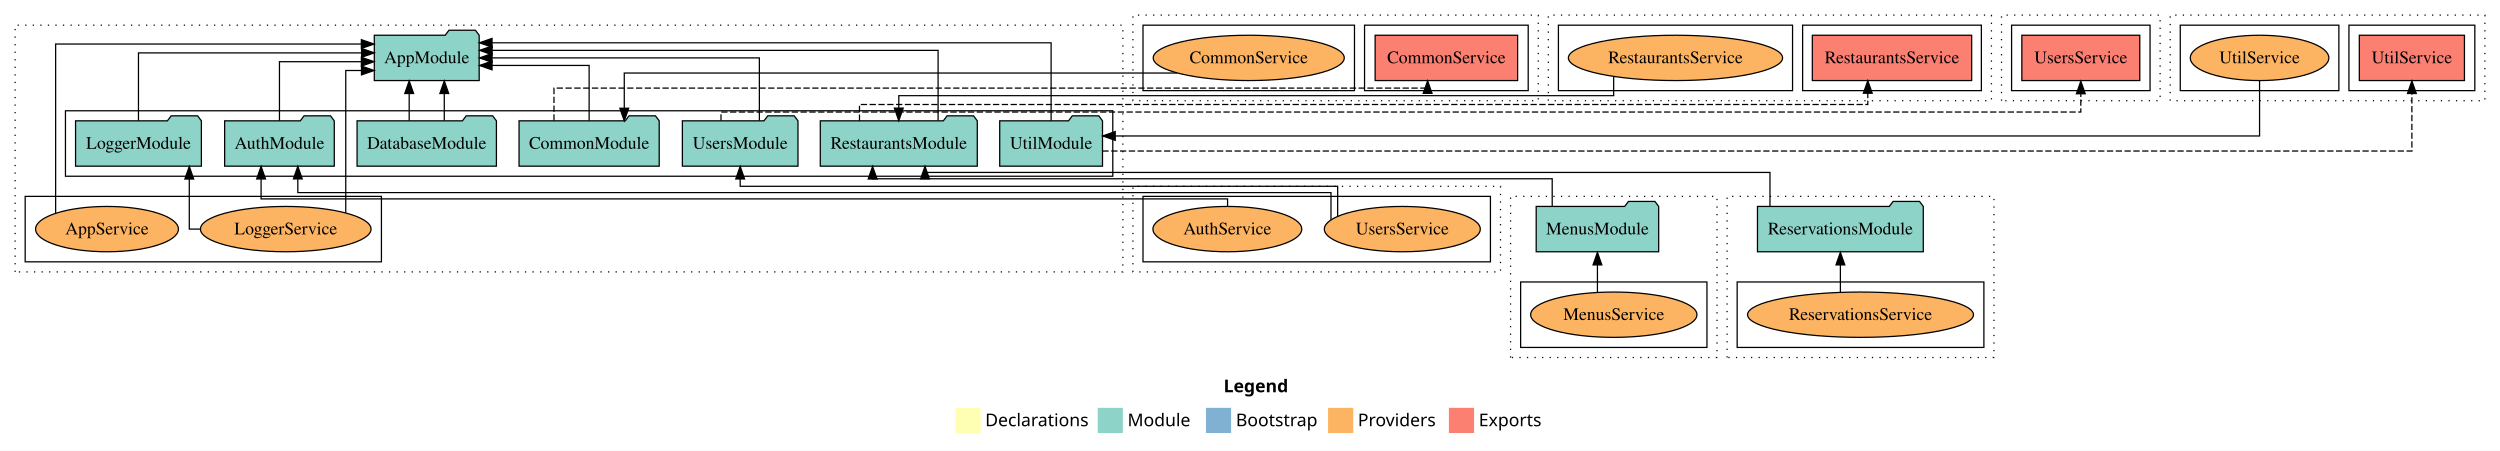
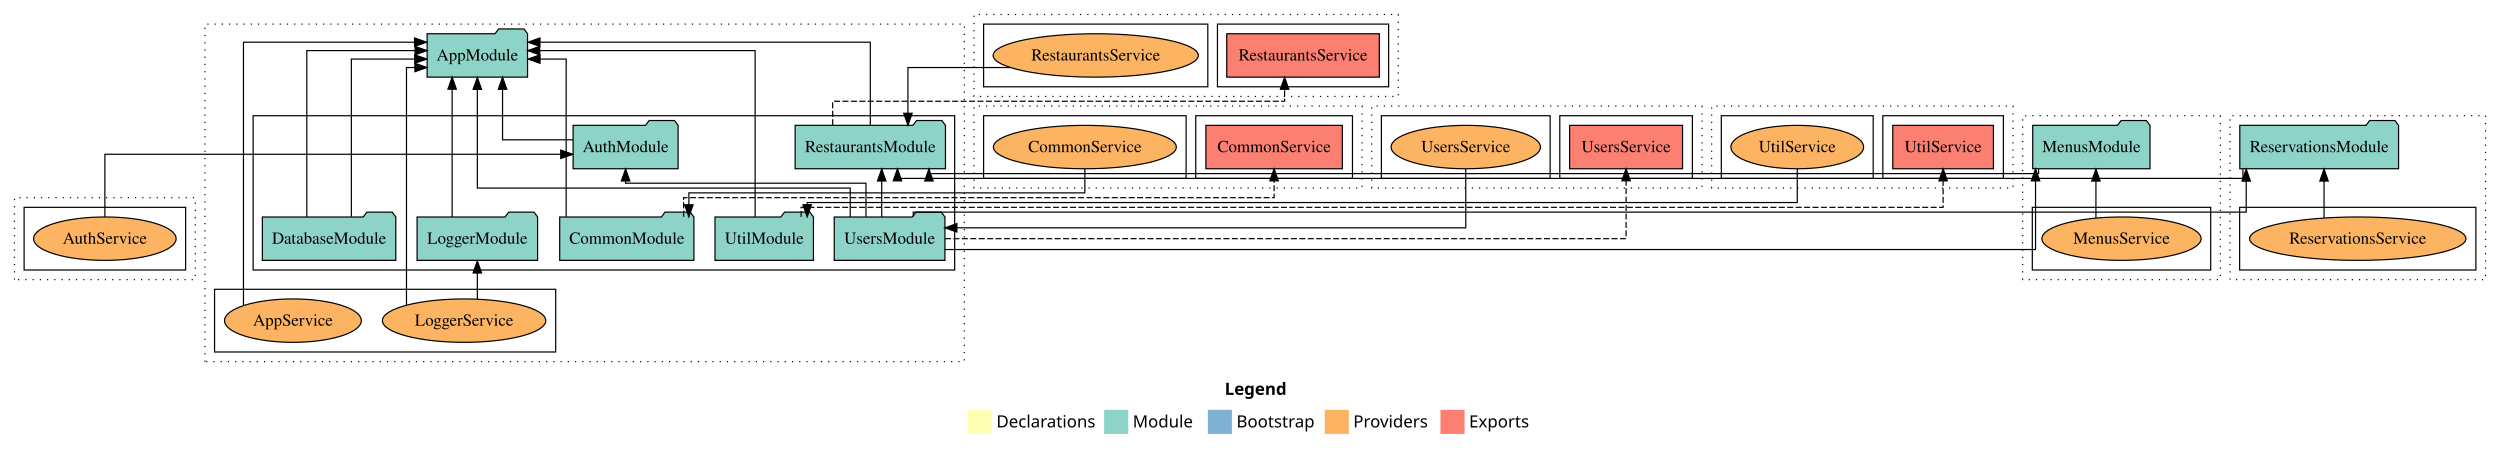
- <svg xmlns="http://www.w3.org/2000/svg" width="1986pt" height="358pt" viewBox="0.00 0.00 1986.00 358.00">
-   <g id="graph0" class="graph" transform="scale(1 1) rotate(0) translate(4 354)">
-     <polygon fill="white" stroke="transparent" points="-4,4 -4,-354 1982,-354 1982,4 -4,4" />
-     <text text-anchor="start" x="968.01" y="-42.4" font-family="Times-12" font-weight="bold" font-size="14.00">Legend</text>
-     <polygon fill="#ffffb3" stroke="transparent" points="755,-10 755,-30 775,-30 775,-10 755,-10" />
-     <text text-anchor="start" x="778.63" y="-15.4" font-family="Times-12" font-size="14.00">  Declarations</text>
-     <polygon fill="#8dd3c7" stroke="transparent" points="868,-10 868,-30 888,-30 888,-10 868,-10" />
-     <text text-anchor="start" x="891.73" y="-15.4" font-family="Times-12" font-size="14.00">  Module</text>
-     <polygon fill="#80b1d3" stroke="transparent" points="954,-10 954,-30 974,-30 974,-10 954,-10" />
-     <text text-anchor="start" x="977.78" y="-15.4" font-family="Times-12" font-size="14.00">  Bootstrap</text>
-     <polygon fill="#fdb462" stroke="transparent" points="1051,-10 1051,-30 1071,-30 1071,-10 1051,-10" />
-     <text text-anchor="start" x="1074.67" y="-15.4" font-family="Times-12" font-size="14.00">  Providers</text>
-     <polygon fill="#fb8072" stroke="transparent" points="1147,-10 1147,-30 1167,-30 1167,-10 1147,-10" />
-     <text text-anchor="start" x="1170.73" y="-15.4" font-family="Times-12" font-size="14.00">  Exports</text>
+ <svg xmlns="http://www.w3.org/2000/svg" width="2074pt" height="374pt" viewBox="0.00 0.00 2074.00 374.00">
+   <g id="graph0" class="graph" transform="scale(1 1) rotate(0) translate(4 370)">
+     <polygon fill="white" stroke="transparent" points="-4,4 -4,-370 2070,-370 2070,4 -4,4" />
+     <text text-anchor="start" x="1012.01" y="-42.4" font-family="Times-12" font-weight="bold" font-size="14.00">Legend</text>
+     <polygon fill="#ffffb3" stroke="transparent" points="799,-10 799,-30 819,-30 819,-10 799,-10" />
+     <text text-anchor="start" x="822.63" y="-15.4" font-family="Times-12" font-size="14.00">  Declarations</text>
+     <polygon fill="#8dd3c7" stroke="transparent" points="912,-10 912,-30 932,-30 932,-10 912,-10" />
+     <text text-anchor="start" x="935.73" y="-15.4" font-family="Times-12" font-size="14.00">  Module</text>
+     <polygon fill="#80b1d3" stroke="transparent" points="998,-10 998,-30 1018,-30 1018,-10 998,-10" />
+     <text text-anchor="start" x="1021.78" y="-15.4" font-family="Times-12" font-size="14.00">  Bootstrap</text>
+     <polygon fill="#fdb462" stroke="transparent" points="1095,-10 1095,-30 1115,-30 1115,-10 1095,-10" />
+     <text text-anchor="start" x="1118.67" y="-15.4" font-family="Times-12" font-size="14.00">  Providers</text>
+     <polygon fill="#fb8072" stroke="transparent" points="1191,-10 1191,-30 1211,-30 1211,-10 1191,-10" />
+     <text text-anchor="start" x="1214.73" y="-15.4" font-family="Times-12" font-size="14.00">  Exports</text>
    <g id="clust1" class="cluster">
-       <polygon fill="none" stroke="black" stroke-dasharray="1,5" points="8,-138 8,-334 888,-334 888,-138 8,-138" />
+       <polygon fill="none" stroke="black" stroke-dasharray="1,5" points="166,-70 166,-350 796,-350 796,-70 166,-70" />
    </g>
    <g id="clust3" class="cluster">
-       <polygon fill="none" stroke="black" points="48,-214 48,-266 880,-266 880,-214 48,-214" />
+       <polygon fill="none" stroke="black" points="206,-146 206,-274 788,-274 788,-146 206,-146" />
    </g>
    <g id="clust6" class="cluster">
-       <polygon fill="none" stroke="black" points="16,-146 16,-198 299,-198 299,-146 16,-146" />
+       <polygon fill="none" stroke="black" points="174,-78 174,-130 457,-130 457,-78 174,-78" />
    </g>
    <g id="clust7" class="cluster">
-       <polygon fill="none" stroke="black" stroke-dasharray="1,5" points="896,-138 896,-206 1188,-206 1188,-138 896,-138" />
+       <polygon fill="none" stroke="black" stroke-dasharray="1,5" points="8,-138 8,-206 158,-206 158,-138 8,-138" />
    </g>
    <g id="clust12" class="cluster">
-       <polygon fill="none" stroke="black" points="904,-146 904,-198 1180,-198 1180,-146 904,-146" />
+       <polygon fill="none" stroke="black" points="16,-146 16,-198 150,-198 150,-146 16,-146" />
    </g>
    <g id="clust13" class="cluster">
-       <polygon fill="none" stroke="black" stroke-dasharray="1,5" points="896,-274 896,-342 1218,-342 1218,-274 896,-274" />
+       <polygon fill="none" stroke="black" stroke-dasharray="1,5" points="804,-214 804,-282 1126,-282 1126,-214 804,-214" />
    </g>
    <g id="clust16" class="cluster">
-       <polygon fill="none" stroke="black" points="1080,-282 1080,-334 1210,-334 1210,-282 1080,-282" />
+       <polygon fill="none" stroke="black" points="988,-222 988,-274 1118,-274 1118,-222 988,-222" />
    </g>
    <g id="clust18" class="cluster">
-       <polygon fill="none" stroke="black" points="904,-282 904,-334 1072,-334 1072,-282 904,-282" />
+       <polygon fill="none" stroke="black" points="812,-222 812,-274 980,-274 980,-222 812,-222" />
    </g>
    <g id="clust31" class="cluster">
-       <polygon fill="none" stroke="black" stroke-dasharray="1,5" points="1196,-70 1196,-198 1360,-198 1360,-70 1196,-70" />
+       <polygon fill="none" stroke="black" stroke-dasharray="1,5" points="1674,-138 1674,-274 1838,-274 1838,-138 1674,-138" />
    </g>
    <g id="clust36" class="cluster">
-       <polygon fill="none" stroke="black" points="1204,-78 1204,-130 1352,-130 1352,-78 1204,-78" />
+       <polygon fill="none" stroke="black" points="1682,-146 1682,-198 1830,-198 1830,-146 1682,-146" />
    </g>
    <g id="clust37" class="cluster">
-       <polygon fill="none" stroke="black" stroke-dasharray="1,5" points="1368,-70 1368,-198 1580,-198 1580,-70 1368,-70" />
+       <polygon fill="none" stroke="black" stroke-dasharray="1,5" points="1846,-138 1846,-274 2058,-274 2058,-138 1846,-138" />
    </g>
    <g id="clust42" class="cluster">
-       <polygon fill="none" stroke="black" points="1376,-78 1376,-130 1572,-130 1572,-78 1376,-78" />
+       <polygon fill="none" stroke="black" points="1854,-146 1854,-198 2050,-198 2050,-146 1854,-146" />
    </g>
    <g id="clust43" class="cluster">
-       <polygon fill="none" stroke="black" stroke-dasharray="1,5" points="1226,-274 1226,-342 1578,-342 1578,-274 1226,-274" />
+       <polygon fill="none" stroke="black" stroke-dasharray="1,5" points="804,-290 804,-358 1156,-358 1156,-290 804,-290" />
    </g>
    <g id="clust46" class="cluster">
-       <polygon fill="none" stroke="black" points="1428,-282 1428,-334 1570,-334 1570,-282 1428,-282" />
+       <polygon fill="none" stroke="black" points="1006,-298 1006,-350 1148,-350 1148,-298 1006,-298" />
    </g>
    <g id="clust48" class="cluster">
-       <polygon fill="none" stroke="black" points="1234,-282 1234,-334 1420,-334 1420,-282 1234,-282" />
+       <polygon fill="none" stroke="black" points="812,-298 812,-350 998,-350 998,-298 812,-298" />
    </g>
    <g id="clust49" class="cluster">
-       <polygon fill="none" stroke="black" stroke-dasharray="1,5" points="1586,-274 1586,-342 1712,-342 1712,-274 1586,-274" />
+       <polygon fill="none" stroke="black" stroke-dasharray="1,5" points="1134,-214 1134,-282 1408,-282 1408,-214 1134,-214" />
    </g>
    <g id="clust52" class="cluster">
-       <polygon fill="none" stroke="black" points="1594,-282 1594,-334 1704,-334 1704,-282 1594,-282" />
+       <polygon fill="none" stroke="black" points="1290,-222 1290,-274 1400,-274 1400,-222 1290,-222" />
+     </g>
+     <g id="clust54" class="cluster">
+       <polygon fill="none" stroke="black" points="1142,-222 1142,-274 1282,-274 1282,-222 1142,-222" />
    </g>
    <g id="clust55" class="cluster">
-       <polygon fill="none" stroke="black" stroke-dasharray="1,5" points="1720,-274 1720,-342 1970,-342 1970,-274 1720,-274" />
+       <polygon fill="none" stroke="black" stroke-dasharray="1,5" points="1416,-214 1416,-282 1666,-282 1666,-214 1416,-214" />
    </g>
    <g id="clust58" class="cluster">
-       <polygon fill="none" stroke="black" points="1862,-282 1862,-334 1962,-334 1962,-282 1862,-282" />
+       <polygon fill="none" stroke="black" points="1558,-222 1558,-274 1658,-274 1658,-222 1558,-222" />
    </g>
    <g id="clust60" class="cluster">
-       <polygon fill="none" stroke="black" points="1728,-282 1728,-334 1854,-334 1854,-282 1728,-282" />
+       <polygon fill="none" stroke="black" points="1424,-222 1424,-274 1550,-274 1550,-222 1424,-222" />
    </g>
    <g id="node1" class="node">
-       <polygon fill="#8dd3c7" stroke="black" points="261.55,-258 258.55,-262 237.55,-262 234.55,-258 174.45,-258 174.45,-222 261.55,-222 261.55,-258" />
-       <text text-anchor="middle" x="218" y="-235.8" font-family="Times,serif" font-size="14.00">AuthModule</text>
+       <polygon fill="#8dd3c7" stroke="black" points="558.55,-266 555.55,-270 534.55,-270 531.55,-266 471.45,-266 471.45,-230 558.55,-230 558.55,-266" />
+       <text text-anchor="middle" x="515" y="-243.8" font-family="Times,serif" font-size="14.00">AuthModule</text>
    </g>
    <g id="node8" class="node">
-       <polygon fill="#8dd3c7" stroke="black" points="376.66,-326 373.66,-330 352.66,-330 349.66,-326 293.34,-326 293.34,-290 376.66,-290 376.66,-326" />
-       <text text-anchor="middle" x="335" y="-303.8" font-family="Times,serif" font-size="14.00">AppModule</text>
+       <polygon fill="#8dd3c7" stroke="black" points="433.66,-342 430.66,-346 409.66,-346 406.66,-342 350.34,-342 350.34,-306 433.66,-306 433.66,-342" />
+       <text text-anchor="middle" x="392" y="-319.8" font-family="Times,serif" font-size="14.00">AppModule</text>
    </g>
    <g id="edge1" class="edge">
-       <path fill="none" stroke="black" d="M218,-258.11C218,-277.34 218,-305 218,-305 218,-305 283.09,-305 283.09,-305" />
-       <polygon fill="black" stroke="black" points="283.09,-308.5 293.09,-305 283.09,-301.5 283.09,-308.5" />
+       <path fill="none" stroke="black" d="M471.41,-254C443.66,-254 412.91,-254 412.91,-254 412.91,-254 412.91,-295.97 412.91,-295.97" />
+       <polygon fill="black" stroke="black" points="409.41,-295.97 412.91,-305.97 416.41,-295.97 409.41,-295.97" />
    </g>
    <g id="node2" class="node">
-       <polygon fill="#8dd3c7" stroke="black" points="519.67,-258 516.67,-262 495.67,-262 492.67,-258 408.33,-258 408.33,-222 519.67,-222 519.67,-258" />
-       <text text-anchor="middle" x="464" y="-235.8" font-family="Times,serif" font-size="14.00">CommonModule</text>
+       <polygon fill="#8dd3c7" stroke="black" points="571.67,-190 568.67,-194 547.67,-194 544.67,-190 460.33,-190 460.33,-154 571.67,-154 571.67,-190" />
+       <text text-anchor="middle" x="516" y="-167.8" font-family="Times,serif" font-size="14.00">CommonModule</text>
    </g>
    <g id="edge2" class="edge">
-       <path fill="none" stroke="black" d="M464,-258.27C464,-276.56 464,-302 464,-302 464,-302 386.88,-302 386.88,-302" />
-       <polygon fill="black" stroke="black" points="386.88,-298.5 376.88,-302 386.88,-305.5 386.88,-298.5" />
+       <path fill="none" stroke="black" d="M465.7,-190.27C465.7,-230.06 465.7,-321 465.7,-321 465.7,-321 444.01,-321 444.01,-321" />
+       <polygon fill="black" stroke="black" points="444.01,-317.5 434.01,-321 444.01,-324.5 444.01,-317.5" />
+     </g>
+     <g id="node12" class="node">
+       <polygon fill="#fb8072" stroke="black" points="1109.6,-266 996.4,-266 996.4,-230 1109.6,-230 1109.6,-266" />
+       <text text-anchor="middle" x="1053" y="-243.8" font-family="Times,serif" font-size="14.00">CommonService </text>
+     </g>
+     <g id="edge13" class="edge">
+       <path fill="none" stroke="black" stroke-dasharray="5,2" d="M563.13,-190.19C563.13,-198.28 563.13,-206 563.13,-206 563.13,-206 1053,-206 1053,-206 1053,-206 1053,-219.94 1053,-219.94" />
+       <polygon fill="black" stroke="black" points="1049.5,-219.94 1053,-229.94 1056.5,-219.94 1049.5,-219.94" />
+     </g>
+     <g id="node3" class="node">
+       <polygon fill="#8dd3c7" stroke="black" points="324.35,-190 321.35,-194 300.35,-194 297.35,-190 213.65,-190 213.65,-154 324.35,-154 324.35,-190" />
+       <text text-anchor="middle" x="269" y="-167.8" font-family="Times,serif" font-size="14.00">DatabaseModule</text>
+     </g>
+     <g id="edge3" class="edge">
+       <path fill="none" stroke="black" d="M287.48,-190.27C287.48,-230.06 287.48,-321 287.48,-321 287.48,-321 340.09,-321 340.09,-321" />
+       <polygon fill="black" stroke="black" points="340.09,-324.5 350.09,-321 340.09,-317.5 340.09,-324.5" />
+     </g>
+     <g id="edge4" class="edge">
+       <path fill="none" stroke="black" d="M250.53,-190.2C250.53,-231.35 250.53,-328 250.53,-328 250.53,-328 340.32,-328 340.32,-328" />
+       <polygon fill="black" stroke="black" points="340.32,-331.5 350.32,-328 340.32,-324.5 340.32,-331.5" />
+     </g>
+     <g id="node4" class="node">
+       <polygon fill="#8dd3c7" stroke="black" points="441.98,-190 438.98,-194 417.98,-194 414.98,-190 342.02,-190 342.02,-154 441.98,-154 441.98,-190" />
+       <text text-anchor="middle" x="392" y="-167.8" font-family="Times,serif" font-size="14.00">LoggerModule</text>
+     </g>
+     <g id="edge5" class="edge">
+       <path fill="none" stroke="black" d="M371.09,-190.03C371.09,-190.03 371.09,-295.99 371.09,-295.99" />
+       <polygon fill="black" stroke="black" points="367.59,-295.99 371.09,-305.99 374.59,-295.99 367.59,-295.99" />
+     </g>
+     <g id="node5" class="node">
+       <polygon fill="#8dd3c7" stroke="black" points="780.36,-266 777.36,-270 756.36,-270 753.36,-266 655.64,-266 655.64,-230 780.36,-230 780.36,-266" />
+       <text text-anchor="middle" x="718" y="-243.8" font-family="Times,serif" font-size="14.00">RestaurantsModule</text>
+     </g>
+     <g id="edge6" class="edge">
+       <path fill="none" stroke="black" d="M718,-266.03C718,-291.51 718,-335 718,-335 718,-335 443.95,-335 443.95,-335" />
+       <polygon fill="black" stroke="black" points="443.95,-331.5 433.95,-335 443.95,-338.5 443.95,-331.5" />
+     </g>
+     <g id="node18" class="node">
+       <polygon fill="#fb8072" stroke="black" points="1140.29,-342 1013.71,-342 1013.71,-306 1140.29,-306 1140.29,-342" />
+       <text text-anchor="middle" x="1077" y="-319.8" font-family="Times,serif" font-size="14.00">RestaurantsService </text>
+     </g>
+     <g id="edge23" class="edge">
+       <path fill="none" stroke="black" stroke-dasharray="5,2" d="M686.78,-266.11C686.78,-275.9 686.78,-286 686.78,-286 686.78,-286 1061.7,-286 1061.7,-286 1061.7,-286 1061.7,-295.89 1061.7,-295.89" />
+       <polygon fill="black" stroke="black" points="1058.2,-295.89 1061.7,-305.89 1065.2,-295.89 1058.2,-295.89" />
+     </g>
+     <g id="node6" class="node">
+       <polygon fill="#8dd3c7" stroke="black" points="779.92,-190 776.92,-194 755.92,-194 752.92,-190 688.08,-190 688.08,-154 779.92,-154 779.92,-190" />
+       <text text-anchor="middle" x="734" y="-167.8" font-family="Times,serif" font-size="14.00">UsersModule</text>
+     </g>
+     <g id="edge11" class="edge">
+       <path fill="none" stroke="black" d="M714.41,-190.18C714.41,-203.04 714.41,-218 714.41,-218 714.41,-218 515,-218 515,-218 515,-218 515,-219.86 515,-219.86" />
+       <polygon fill="black" stroke="black" points="511.5,-219.86 515,-229.86 518.5,-219.86 511.5,-219.86" />
+     </g>
+     <g id="edge22" class="edge">
+       <path fill="none" stroke="black" d="M727.47,-190.01C727.47,-190.01 727.47,-219.85 727.47,-219.85" />
+       <polygon fill="black" stroke="black" points="723.97,-219.85 727.47,-229.85 730.97,-219.85 723.97,-219.85" />
+     </g>
+     <g id="edge7" class="edge">
+       <path fill="none" stroke="black" d="M701.35,-190.06C701.35,-201.44 701.35,-214 701.35,-214 701.35,-214 392,-214 392,-214 392,-214 392,-295.84 392,-295.84" />
+       <polygon fill="black" stroke="black" points="388.5,-295.84 392,-305.84 395.5,-295.84 388.5,-295.84" />
+     </g>
+     <g id="node14" class="node">
+       <polygon fill="#8dd3c7" stroke="black" points="1779.65,-266 1776.65,-270 1755.65,-270 1752.65,-266 1682.35,-266 1682.35,-230 1779.65,-230 1779.65,-266" />
+       <text text-anchor="middle" x="1731" y="-243.8" font-family="Times,serif" font-size="14.00">MenusModule</text>
+     </g>
+     <g id="edge16" class="edge">
+       <path fill="none" stroke="black" d="M779.85,-163C969.76,-163 1684.69,-163 1684.69,-163 1684.69,-163 1684.69,-219.97 1684.69,-219.97" />
+       <polygon fill="black" stroke="black" points="1681.19,-219.97 1684.69,-229.97 1688.19,-219.97 1681.19,-219.97" />
+     </g>
+     <g id="node16" class="node">
+       <polygon fill="#8dd3c7" stroke="black" points="1985.86,-266 1982.86,-270 1961.86,-270 1958.86,-266 1854.14,-266 1854.14,-230 1985.86,-230 1985.86,-266" />
+       <text text-anchor="middle" x="1920" y="-243.8" font-family="Times,serif" font-size="14.00">ReservationsModule</text>
+     </g>
+     <g id="edge18" class="edge">
+       <path fill="none" stroke="black" d="M753.59,-190.17C753.59,-192.45 753.59,-194 753.59,-194 753.59,-194 1859.44,-194 1859.44,-194 1859.44,-194 1859.44,-219.72 1859.44,-219.72" />
+       <polygon fill="black" stroke="black" points="1855.94,-219.72 1859.44,-229.72 1862.94,-219.72 1855.94,-219.72" />
+     </g>
+     <g id="node20" class="node">
+       <polygon fill="#fb8072" stroke="black" points="1391.85,-266 1298.15,-266 1298.15,-230 1391.85,-230 1391.85,-266" />
+       <text text-anchor="middle" x="1345" y="-243.8" font-family="Times,serif" font-size="14.00">UsersService </text>
+     </g>
+     <g id="edge25" class="edge">
+       <path fill="none" stroke="black" stroke-dasharray="5,2" d="M779.92,-172C922.02,-172 1345,-172 1345,-172 1345,-172 1345,-219.99 1345,-219.99" />
+       <polygon fill="black" stroke="black" points="1341.5,-219.99 1345,-229.99 1348.5,-219.99 1341.5,-219.99" />
+     </g>
+     <g id="node7" class="node">
+       <polygon fill="#8dd3c7" stroke="black" points="670.83,-190 667.83,-194 646.83,-194 643.83,-190 589.17,-190 589.17,-154 670.83,-154 670.83,-190" />
+       <text text-anchor="middle" x="630" y="-167.8" font-family="Times,serif" font-size="14.00">UtilModule</text>
+     </g>
+     <g id="edge8" class="edge">
+       <path fill="none" stroke="black" d="M622.45,-190.2C622.45,-231.35 622.45,-328 622.45,-328 622.45,-328 443.73,-328 443.73,-328" />
+       <polygon fill="black" stroke="black" points="443.73,-324.5 433.73,-328 443.73,-331.5 443.73,-324.5" />
+     </g>
+     <g id="node22" class="node">
+       <polygon fill="#fb8072" stroke="black" points="1649.76,-266 1566.24,-266 1566.24,-230 1649.76,-230 1649.76,-266" />
+       <text text-anchor="middle" x="1608" y="-243.8" font-family="Times,serif" font-size="14.00">UtilService </text>
+     </g>
+     <g id="edge27" class="edge">
+       <path fill="none" stroke="black" stroke-dasharray="5,2" d="M660.6,-190.06C660.6,-194.49 660.6,-198 660.6,-198 660.6,-198 1608,-198 1608,-198 1608,-198 1608,-219.95 1608,-219.95" />
+       <polygon fill="black" stroke="black" points="1604.5,-219.95 1608,-229.95 1611.5,-219.95 1604.5,-219.95" />
+     </g>
+     <g id="node9" class="node">
+       <ellipse fill="#fdb462" stroke="black" cx="239" cy="-104" rx="56.74" ry="18" />
+       <text text-anchor="middle" x="239" y="-99.8" font-family="Times,serif" font-size="14.00">AppService</text>
+     </g>
+     <g id="edge9" class="edge">
+       <path fill="none" stroke="black" d="M197.98,-116.42C197.98,-164.4 197.98,-335 197.98,-335 197.98,-335 339.9,-335 339.9,-335" />
+       <polygon fill="black" stroke="black" points="339.9,-338.5 349.9,-335 339.9,-331.5 339.9,-338.5" />
+     </g>
+     <g id="node10" class="node">
+       <ellipse fill="#fdb462" stroke="black" cx="381" cy="-104" rx="67.76" ry="18" />
+       <text text-anchor="middle" x="381" y="-99.8" font-family="Times,serif" font-size="14.00">LoggerService</text>
+     </g>
+     <g id="edge15" class="edge">
+       <path fill="none" stroke="black" d="M392,-121.87C392,-121.87 392,-143.54 392,-143.54" />
+       <polygon fill="black" stroke="black" points="388.5,-143.54 392,-153.54 395.5,-143.54 388.5,-143.54" />
+     </g>
+     <g id="edge10" class="edge">
+       <path fill="none" stroke="black" d="M333.22,-116.82C333.22,-162.41 333.22,-314 333.22,-314 333.22,-314 340.22,-314 340.22,-314" />
+       <polygon fill="black" stroke="black" points="340.22,-317.5 350.22,-314 340.22,-310.5 340.22,-317.5" />
+     </g>
+     <g id="node11" class="node">
+       <ellipse fill="#fdb462" stroke="black" cx="83" cy="-172" rx="59.11" ry="18" />
+       <text text-anchor="middle" x="83" y="-167.8" font-family="Times,serif" font-size="14.00">AuthService</text>
+     </g>
+     <g id="edge12" class="edge">
+       <path fill="none" stroke="black" d="M83,-190.03C83,-210.77 83,-242 83,-242 83,-242 461.2,-242 461.2,-242" />
+       <polygon fill="black" stroke="black" points="461.2,-245.5 471.2,-242 461.2,-238.5 461.2,-245.5" />
    </g>
    <g id="node13" class="node">
-       <polygon fill="#fb8072" stroke="black" points="1201.6,-326 1088.4,-326 1088.4,-290 1201.6,-290 1201.6,-326" />
-       <text text-anchor="middle" x="1145" y="-303.8" font-family="Times,serif" font-size="14.00">CommonService </text>
-     </g>
-     <g id="edge13" class="edge">
-       <path fill="none" stroke="black" stroke-dasharray="5,2" d="M436.08,-258.15C436.08,-270.27 436.08,-284 436.08,-284 436.08,-284 1130.09,-284 1130.09,-284 1130.09,-284 1130.09,-284.58 1130.09,-284.58" />
-       <polygon fill="black" stroke="black" points="1126.59,-279.81 1130.09,-289.81 1133.59,-279.81 1126.59,-279.81" />
-     </g>
-     <g id="node3" class="node">
-       <polygon fill="#8dd3c7" stroke="black" points="390.35,-258 387.35,-262 366.35,-262 363.35,-258 279.65,-258 279.65,-222 390.35,-222 390.35,-258" />
-       <text text-anchor="middle" x="335" y="-235.8" font-family="Times,serif" font-size="14.00">DatabaseModule</text>
-     </g>
-     <g id="edge3" class="edge">
-       <path fill="none" stroke="black" d="M321.06,-258.22C321.06,-258.22 321.06,-279.73 321.06,-279.73" />
-       <polygon fill="black" stroke="black" points="317.56,-279.73 321.06,-289.73 324.56,-279.73 317.56,-279.73" />
-     </g>
-     <g id="edge4" class="edge">
-       <path fill="none" stroke="black" d="M348.94,-258.22C348.94,-258.22 348.94,-279.73 348.94,-279.73" />
-       <polygon fill="black" stroke="black" points="345.44,-279.73 348.94,-289.73 352.44,-279.73 345.44,-279.73" />
-     </g>
-     <g id="node4" class="node">
-       <polygon fill="#8dd3c7" stroke="black" points="155.98,-258 152.98,-262 131.98,-262 128.98,-258 56.02,-258 56.02,-222 155.98,-222 155.98,-258" />
-       <text text-anchor="middle" x="106" y="-235.8" font-family="Times,serif" font-size="14.00">LoggerModule</text>
-     </g>
-     <g id="edge5" class="edge">
-       <path fill="none" stroke="black" d="M106,-258.17C106,-279.5 106,-312 106,-312 106,-312 283.26,-312 283.26,-312" />
-       <polygon fill="black" stroke="black" points="283.26,-315.5 293.26,-312 283.26,-308.5 283.26,-315.5" />
-     </g>
-     <g id="node5" class="node">
-       <polygon fill="#8dd3c7" stroke="black" points="772.36,-258 769.36,-262 748.36,-262 745.36,-258 647.64,-258 647.64,-222 772.36,-222 772.36,-258" />
-       <text text-anchor="middle" x="710" y="-235.8" font-family="Times,serif" font-size="14.00">RestaurantsModule</text>
-     </g>
-     <g id="edge6" class="edge">
-       <path fill="none" stroke="black" d="M741.22,-258.29C741.22,-280.21 741.22,-314 741.22,-314 741.22,-314 386.94,-314 386.94,-314" />
-       <polygon fill="black" stroke="black" points="386.94,-310.5 376.94,-314 386.94,-317.5 386.94,-310.5" />
+       <ellipse fill="#fdb462" stroke="black" cx="896" cy="-248" rx="75.88" ry="18" />
+       <text text-anchor="middle" x="896" y="-243.8" font-family="Times,serif" font-size="14.00">CommonService</text>
+     </g>
+     <g id="edge14" class="edge">
+       <path fill="none" stroke="black" d="M896,-229.89C896,-220.1 896,-210 896,-210 896,-210 567.48,-210 567.48,-210 567.48,-210 567.48,-200.11 567.48,-200.11" />
+       <polygon fill="black" stroke="black" points="570.98,-200.11 567.48,-190.11 563.98,-200.11 570.98,-200.11" />
+     </g>
+     <g id="edge20" class="edge">
+       <path fill="none" stroke="black" d="M1687.21,-229.83C1687.21,-227.55 1687.21,-226 1687.21,-226 1687.21,-226 766.65,-226 766.65,-226 766.65,-226 766.65,-226.38 766.65,-226.38" />
+       <polygon fill="black" stroke="black" points="763.15,-219.83 766.65,-229.83 770.15,-219.83 763.15,-219.83" />
+     </g>
+     <g id="node15" class="node">
+       <ellipse fill="#fdb462" stroke="black" cx="1756" cy="-172" rx="66.05" ry="18" />
+       <text text-anchor="middle" x="1756" y="-167.8" font-family="Times,serif" font-size="14.00">MenusService</text>
+     </g>
+     <g id="edge17" class="edge">
+       <path fill="none" stroke="black" d="M1734.78,-189.25C1734.78,-189.25 1734.78,-219.76 1734.78,-219.76" />
+       <polygon fill="black" stroke="black" points="1731.28,-219.76 1734.78,-229.76 1738.28,-219.76 1731.28,-219.76" />
+     </g>
+     <g id="edge21" class="edge">
+       <path fill="none" stroke="black" d="M1856.76,-229.94C1856.76,-225.51 1856.76,-222 1856.76,-222 1856.76,-222 740.53,-222 740.53,-222 740.53,-222 740.53,-222.79 740.53,-222.79" />
+       <polygon fill="black" stroke="black" points="737.03,-219.94 740.53,-229.94 744.03,-219.94 737.03,-219.94" />
+     </g>
+     <g id="node17" class="node">
+       <ellipse fill="#fdb462" stroke="black" cx="1952" cy="-172" rx="89.74" ry="18" />
+       <text text-anchor="middle" x="1952" y="-167.8" font-family="Times,serif" font-size="14.00">ReservationsService</text>
+     </g>
+     <g id="edge19" class="edge">
+       <path fill="none" stroke="black" d="M1924.03,-189.25C1924.03,-189.25 1924.03,-219.76 1924.03,-219.76" />
+       <polygon fill="black" stroke="black" points="1920.53,-219.76 1924.03,-229.76 1927.53,-219.76 1920.53,-219.76" />
    </g>
    <g id="node19" class="node">
-       <polygon fill="#fb8072" stroke="black" points="1562.29,-326 1435.71,-326 1435.71,-290 1562.29,-290 1562.29,-326" />
-       <text text-anchor="middle" x="1499" y="-303.8" font-family="Times,serif" font-size="14.00">RestaurantsService </text>
-     </g>
-     <g id="edge20" class="edge">
-       <path fill="none" stroke="black" stroke-dasharray="5,2" d="M678.78,-258.03C678.78,-264.85 678.78,-271 678.78,-271 678.78,-271 1479.77,-271 1479.77,-271 1479.77,-271 1479.77,-279.93 1479.77,-279.93" />
-       <polygon fill="black" stroke="black" points="1476.27,-279.93 1479.77,-289.93 1483.27,-279.93 1476.27,-279.93" />
-     </g>
-     <g id="node6" class="node">
-       <polygon fill="#8dd3c7" stroke="black" points="629.92,-258 626.92,-262 605.92,-262 602.92,-258 538.08,-258 538.08,-222 629.92,-222 629.92,-258" />
-       <text text-anchor="middle" x="584" y="-235.8" font-family="Times,serif" font-size="14.00">UsersModule</text>
-     </g>
-     <g id="edge7" class="edge">
-       <path fill="none" stroke="black" d="M599.24,-258.22C599.24,-278.37 599.24,-308 599.24,-308 599.24,-308 386.87,-308 386.87,-308" />
-       <polygon fill="black" stroke="black" points="386.87,-304.5 376.87,-308 386.87,-311.5 386.87,-304.5" />
+       <ellipse fill="#fdb462" stroke="black" cx="905" cy="-324" rx="85.09" ry="18" />
+       <text text-anchor="middle" x="905" y="-319.8" font-family="Times,serif" font-size="14.00">RestaurantsService</text>
+     </g>
+     <g id="edge24" class="edge">
+       <path fill="none" stroke="black" d="M833.95,-314C792.86,-314 749.22,-314 749.22,-314 749.22,-314 749.22,-276.03 749.22,-276.03" />
+       <polygon fill="black" stroke="black" points="752.72,-276.03 749.22,-266.03 745.72,-276.03 752.72,-276.03" />
    </g>
    <g id="node21" class="node">
-       <polygon fill="#fb8072" stroke="black" points="1695.85,-326 1602.15,-326 1602.15,-290 1695.85,-290 1695.85,-326" />
-       <text text-anchor="middle" x="1649" y="-303.8" font-family="Times,serif" font-size="14.00">UsersService </text>
-     </g>
-     <g id="edge22" class="edge">
-       <path fill="none" stroke="black" stroke-dasharray="5,2" d="M568.76,-258.17C568.76,-262.05 568.76,-265 568.76,-265 568.76,-265 1649,-265 1649,-265 1649,-265 1649,-279.51 1649,-279.51" />
-       <polygon fill="black" stroke="black" points="1645.5,-279.51 1649,-289.51 1652.5,-279.51 1645.5,-279.51" />
-     </g>
-     <g id="node7" class="node">
-       <polygon fill="#8dd3c7" stroke="black" points="871.83,-258 868.83,-262 847.83,-262 844.83,-258 790.17,-258 790.17,-222 871.83,-222 871.83,-258" />
-       <text text-anchor="middle" x="831" y="-235.8" font-family="Times,serif" font-size="14.00">UtilModule</text>
-     </g>
-     <g id="edge8" class="edge">
-       <path fill="none" stroke="black" d="M831,-258.15C831,-281.76 831,-320 831,-320 831,-320 386.86,-320 386.86,-320" />
-       <polygon fill="black" stroke="black" points="386.86,-316.5 376.86,-320 386.86,-323.5 386.86,-316.5" />
-     </g>
-     <g id="node22" class="node">
-       <polygon fill="#fb8072" stroke="black" points="1953.76,-326 1870.24,-326 1870.24,-290 1953.76,-290 1953.76,-326" />
-       <text text-anchor="middle" x="1912" y="-303.8" font-family="Times,serif" font-size="14.00">UtilService </text>
-     </g>
-     <g id="edge24" class="edge">
-       <path fill="none" stroke="black" stroke-dasharray="5,2" d="M871.73,-234C1068.58,-234 1912,-234 1912,-234 1912,-234 1912,-279.71 1912,-279.71" />
-       <polygon fill="black" stroke="black" points="1908.5,-279.71 1912,-289.71 1915.5,-279.71 1908.5,-279.71" />
-     </g>
-     <g id="node9" class="node">
-       <ellipse fill="#fdb462" stroke="black" cx="81" cy="-172" rx="56.74" ry="18" />
-       <text text-anchor="middle" x="81" y="-167.8" font-family="Times,serif" font-size="14.00">AppService</text>
-     </g>
-     <g id="edge9" class="edge">
-       <path fill="none" stroke="black" d="M40.2,-184.53C40.2,-220.08 40.2,-319 40.2,-319 40.2,-319 283.07,-319 283.07,-319" />
-       <polygon fill="black" stroke="black" points="283.07,-322.5 293.07,-319 283.07,-315.5 283.07,-322.5" />
-     </g>
-     <g id="node10" class="node">
-       <ellipse fill="#fdb462" stroke="black" cx="223" cy="-172" rx="67.76" ry="18" />
-       <text text-anchor="middle" x="223" y="-167.8" font-family="Times,serif" font-size="14.00">LoggerService</text>
-     </g>
-     <g id="edge15" class="edge">
-       <path fill="none" stroke="black" d="M154.86,-172C149.66,-172 146.37,-172 146.37,-172 146.37,-172 146.37,-211.78 146.37,-211.78" />
-       <polygon fill="black" stroke="black" points="142.87,-211.78 146.37,-221.78 149.87,-211.78 142.87,-211.78" />
-     </g>
-     <g id="edge10" class="edge">
-       <path fill="none" stroke="black" d="M270.67,-185.01C270.67,-217.2 270.67,-298 270.67,-298 270.67,-298 283.17,-298 283.17,-298" />
-       <polygon fill="black" stroke="black" points="283.17,-301.5 293.17,-298 283.17,-294.5 283.17,-301.5" />
-     </g>
-     <g id="node11" class="node">
-       <ellipse fill="#fdb462" stroke="black" cx="971" cy="-172" rx="59.11" ry="18" />
-       <text text-anchor="middle" x="971" y="-167.8" font-family="Times,serif" font-size="14.00">AuthService</text>
-     </g>
-     <g id="edge11" class="edge">
-       <path fill="none" stroke="black" d="M971.18,-190.19C971.18,-193.54 971.18,-196 971.18,-196 971.18,-196 203.41,-196 203.41,-196 203.41,-196 203.41,-211.85 203.41,-211.85" />
-       <polygon fill="black" stroke="black" points="199.91,-211.85 203.41,-221.85 206.91,-211.85 199.91,-211.85" />
-     </g>
-     <g id="node12" class="node">
-       <ellipse fill="#fdb462" stroke="black" cx="1110" cy="-172" rx="61.95" ry="18" />
-       <text text-anchor="middle" x="1110" y="-167.8" font-family="Times,serif" font-size="14.00">UsersService</text>
-     </g>
-     <g id="edge12" class="edge">
-       <path fill="none" stroke="black" d="M1053.33,-179.32C1053.33,-187.91 1053.33,-201 1053.33,-201 1053.33,-201 232.59,-201 232.59,-201 232.59,-201 232.59,-211.87 232.59,-211.87" />
-       <polygon fill="black" stroke="black" points="229.09,-211.87 232.59,-221.87 236.09,-211.87 229.09,-211.87" />
-     </g>
-     <g id="edge23" class="edge">
-       <path fill="none" stroke="black" d="M1058.64,-182.39C1058.64,-192.38 1058.64,-206 1058.64,-206 1058.64,-206 584,-206 584,-206 584,-206 584,-211.81 584,-211.81" />
-       <polygon fill="black" stroke="black" points="580.5,-211.81 584,-221.81 587.5,-211.81 580.5,-211.81" />
-     </g>
-     <g id="node14" class="node">
-       <ellipse fill="#fdb462" stroke="black" cx="988" cy="-308" rx="75.88" ry="18" />
-       <text text-anchor="middle" x="988" y="-303.8" font-family="Times,serif" font-size="14.00">CommonService</text>
-     </g>
-     <g id="edge14" class="edge">
-       <path fill="none" stroke="black" d="M931.09,-296C800.79,-296 491.92,-296 491.92,-296 491.92,-296 491.92,-268.03 491.92,-268.03" />
-       <polygon fill="black" stroke="black" points="495.42,-268.03 491.92,-258.03 488.42,-268.03 495.42,-268.03" />
-     </g>
-     <g id="node15" class="node">
-       <ellipse fill="#fdb462" stroke="black" cx="1278" cy="-104" rx="66.05" ry="18" />
-       <text text-anchor="middle" x="1278" y="-99.8" font-family="Times,serif" font-size="14.00">MenusService</text>
-     </g>
-     <g id="node16" class="node">
-       <polygon fill="#8dd3c7" stroke="black" points="1313.65,-190 1310.65,-194 1289.65,-194 1286.65,-190 1216.35,-190 1216.35,-154 1313.65,-154 1313.65,-190" />
-       <text text-anchor="middle" x="1265" y="-167.8" font-family="Times,serif" font-size="14.00">MenusModule</text>
-     </g>
-     <g id="edge16" class="edge">
-       <path fill="none" stroke="black" d="M1265,-121.87C1265,-121.87 1265,-143.54 1265,-143.54" />
-       <polygon fill="black" stroke="black" points="1261.5,-143.54 1265,-153.54 1268.5,-143.54 1261.5,-143.54" />
-     </g>
-     <g id="edge18" class="edge">
-       <path fill="none" stroke="black" d="M1229.07,-190.13C1229.07,-200.71 1229.07,-212 1229.07,-212 1229.07,-212 689.19,-212 689.19,-212 689.19,-212 689.19,-212.98 689.19,-212.98" />
-       <polygon fill="black" stroke="black" points="685.69,-211.79 689.19,-221.79 692.69,-211.79 685.69,-211.79" />
-     </g>
-     <g id="node17" class="node">
-       <ellipse fill="#fdb462" stroke="black" cx="1474" cy="-104" rx="89.74" ry="18" />
-       <text text-anchor="middle" x="1474" y="-99.8" font-family="Times,serif" font-size="14.00">ReservationsService</text>
-     </g>
-     <g id="node18" class="node">
-       <polygon fill="#8dd3c7" stroke="black" points="1523.86,-190 1520.86,-194 1499.86,-194 1496.86,-190 1392.14,-190 1392.14,-154 1523.86,-154 1523.86,-190" />
-       <text text-anchor="middle" x="1458" y="-167.8" font-family="Times,serif" font-size="14.00">ReservationsModule</text>
-     </g>
-     <g id="edge17" class="edge">
-       <path fill="none" stroke="black" d="M1458,-121.87C1458,-121.87 1458,-143.54 1458,-143.54" />
-       <polygon fill="black" stroke="black" points="1454.5,-143.54 1458,-153.54 1461.5,-143.54 1454.5,-143.54" />
-     </g>
-     <g id="edge19" class="edge">
-       <path fill="none" stroke="black" d="M1402.06,-190.04C1402.06,-202.56 1402.06,-217 1402.06,-217 1402.06,-217 730.81,-217 730.81,-217 730.81,-217 730.81,-217.49 730.81,-217.49" />
-       <polygon fill="black" stroke="black" points="727.31,-211.88 730.81,-221.88 734.31,-211.88 727.31,-211.88" />
-     </g>
-     <g id="node20" class="node">
-       <ellipse fill="#fdb462" stroke="black" cx="1327" cy="-308" rx="85.09" ry="18" />
-       <text text-anchor="middle" x="1327" y="-303.8" font-family="Times,serif" font-size="14.00">RestaurantsService</text>
-     </g>
-     <g id="edge21" class="edge">
-       <path fill="none" stroke="black" d="M1277.89,-293C1277.89,-285.5 1277.89,-278 1277.89,-278 1277.89,-278 710,-278 710,-278 710,-278 710,-268.11 710,-268.11" />
-       <polygon fill="black" stroke="black" points="713.5,-268.11 710,-258.11 706.5,-268.11 713.5,-268.11" />
+       <ellipse fill="#fdb462" stroke="black" cx="1212" cy="-248" rx="61.95" ry="18" />
+       <text text-anchor="middle" x="1212" y="-243.8" font-family="Times,serif" font-size="14.00">UsersService</text>
+     </g>
+     <g id="edge26" class="edge">
+       <path fill="none" stroke="black" d="M1212,-229.69C1212,-209.85 1212,-181 1212,-181 1212,-181 789.83,-181 789.83,-181" />
+       <polygon fill="black" stroke="black" points="789.83,-177.5 779.83,-181 789.83,-184.5 789.83,-177.5" />
    </g>
    <g id="node23" class="node">
-       <ellipse fill="#fdb462" stroke="black" cx="1791" cy="-308" rx="55.03" ry="18" />
-       <text text-anchor="middle" x="1791" y="-303.8" font-family="Times,serif" font-size="14.00">UtilService</text>
-     </g>
-     <g id="edge25" class="edge">
-       <path fill="none" stroke="black" d="M1791,-289.73C1791,-271.44 1791,-246 1791,-246 1791,-246 881.94,-246 881.94,-246" />
-       <polygon fill="black" stroke="black" points="881.94,-242.5 871.94,-246 881.94,-249.5 881.94,-242.5" />
+       <ellipse fill="#fdb462" stroke="black" cx="1487" cy="-248" rx="55.03" ry="18" />
+       <text text-anchor="middle" x="1487" y="-243.8" font-family="Times,serif" font-size="14.00">UtilService</text>
+     </g>
+     <g id="edge28" class="edge">
+       <path fill="none" stroke="black" d="M1487,-229.82C1487,-216.96 1487,-202 1487,-202 1487,-202 665.63,-202 665.63,-202 665.63,-202 665.63,-200.14 665.63,-200.14" />
+       <polygon fill="black" stroke="black" points="669.13,-200.14 665.63,-190.14 662.13,-200.14 669.13,-200.14" />
    </g>
  </g>
</svg>
